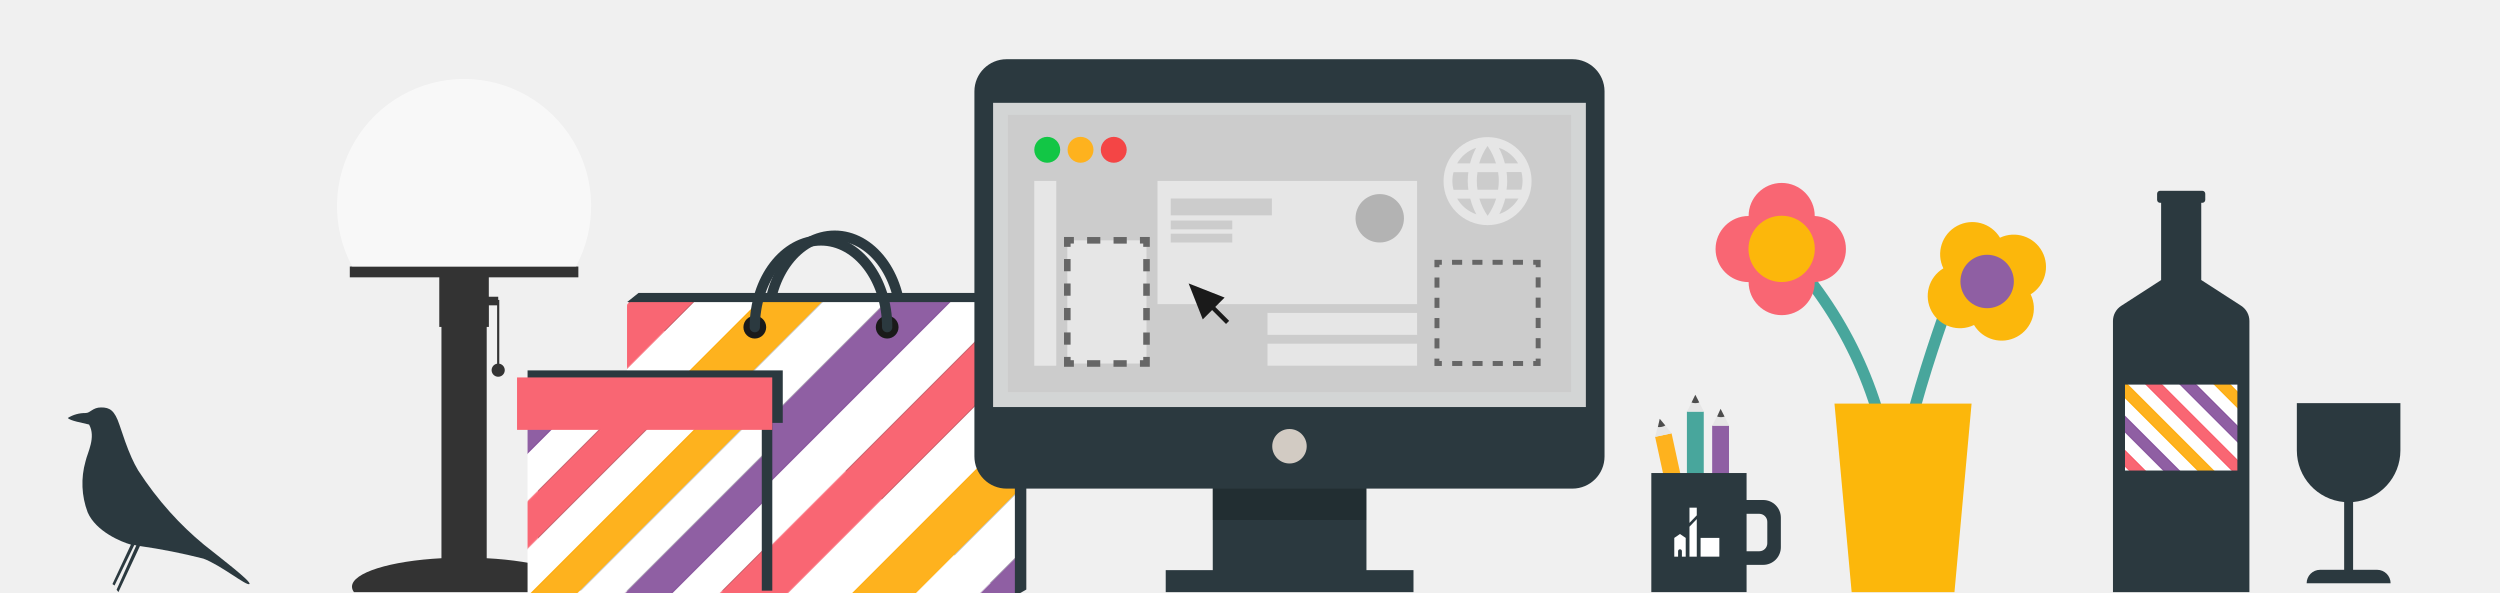
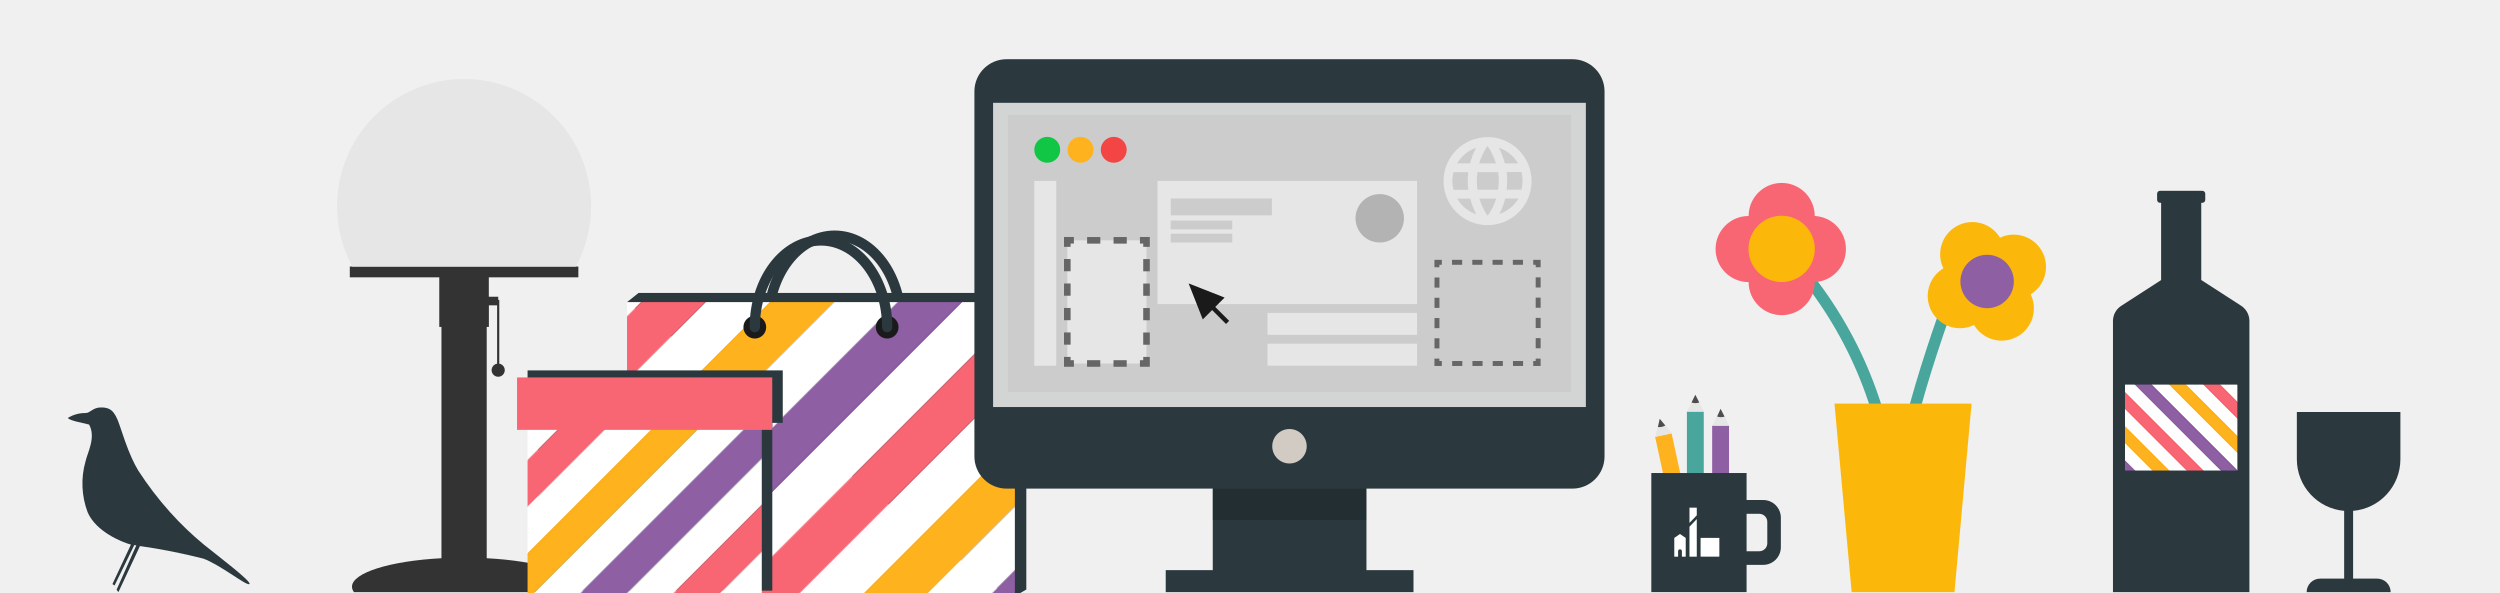
<svg xmlns="http://www.w3.org/2000/svg" viewBox="0 0 380 90">
  <defs>
-     <style>.cls-1,.cls-15,.cls-24,.cls-25,.cls-26,.cls-27,.cls-28{fill:none;}.cls-2{fill:#feb21e;}.cls-3,.cls-7{fill:#fff;}.cls-4{fill:#8f5fa3;}.cls-5{fill:#f96673;}.cls-6{fill:#333;}.cls-7{opacity:0.56;}.cls-8{fill:#2b393f;}.cls-9{fill:url(#New_Pattern);}.cls-10,.cls-18{fill:#e6e6e6;}.cls-11{fill:#4d4d4d;}.cls-12{fill:#48a69c;}.cls-13{fill:#fcb70b;}.cls-14{fill:#1a1a1a;}.cls-15{stroke:#2b393f;stroke-linecap:round;stroke-width:1.56px;}.cls-15,.cls-24,.cls-25,.cls-26,.cls-27,.cls-28{stroke-miterlimit:10;}.cls-16{fill:url(#New_Pattern-3);}.cls-17{fill:url(#New_Pattern-5);}.cls-18{opacity:0.9;}.cls-19{fill:#d2cbc3;}.cls-20{opacity:0.2;}.cls-21{fill:#ccc;}.cls-22{fill:#12c645;}.cls-23{fill:#f44545;}.cls-24,.cls-25,.cls-26,.cls-27,.cls-28{stroke:#666;}.cls-24,.cls-25{stroke-width:0.75px;}.cls-25{stroke-dasharray:1.54 1.54;}.cls-27{stroke-dasharray:2.01 2.01;}.cls-28{stroke-dasharray:1.86 1.86;}.cls-29{fill:#b3b3b3;}</style>
-     <pattern id="New_Pattern" data-name="New Pattern" width="60" height="60" patternTransform="matrix(-0.13, 0.13, 0.13, 0.13, -175.29, 58.87)" patternUnits="userSpaceOnUse" viewBox="0 0 60 60">
+     <style>.cls-1,.cls-14,.cls-23,.cls-24,.cls-25,.cls-26,.cls-27{fill:none;}.cls-2{fill:#feb21e;}.cls-3{fill:#fff;}.cls-4{fill:#8f5fa3;}.cls-5{fill:#f96673;}.cls-6{fill:#333;}.cls-17,.cls-7{fill:#e6e6e6;}.cls-8{fill:#2b393f;}.cls-9{fill:url(#New_Pattern);}.cls-10{fill:#4d4d4d;}.cls-11{fill:#48a69c;}.cls-12{fill:#fcb70b;}.cls-13{fill:#1a1a1a;}.cls-14{stroke:#2b393f;stroke-linecap:round;stroke-width:1.56px;}.cls-14,.cls-23,.cls-24,.cls-25,.cls-26,.cls-27{stroke-miterlimit:10;}.cls-15{fill:url(#New_Pattern-3);}.cls-16{fill:url(#New_Pattern-5);}.cls-17{opacity:0.9;}.cls-18{fill:#d2cbc3;}.cls-19{opacity:0.2;}.cls-20{fill:#ccc;}.cls-21{fill:#12c645;}.cls-22{fill:#f44545;}.cls-23,.cls-24,.cls-25,.cls-26,.cls-27{stroke:#666;}.cls-23,.cls-24{stroke-width:0.75px;}.cls-24{stroke-dasharray:1.54 1.54;}.cls-26{stroke-dasharray:2.01 2.01;}.cls-27{stroke-dasharray:1.86 1.86;}.cls-28{fill:#b3b3b3;}</style>
+     <pattern id="New_Pattern" data-name="New Pattern" width="60" height="60" patternTransform="matrix(-0.13, 0.13, 0.13, 0.13, 90.7, 66.47)" patternUnits="userSpaceOnUse" viewBox="0 0 60 60">
      <rect class="cls-1" width="60" height="60" />
      <rect class="cls-2" width="10" height="60" />
      <rect class="cls-3" x="10" width="10" height="60" />
      <rect class="cls-4" x="20" width="10" height="60" />
      <rect class="cls-3" x="30" width="10" height="60" />
      <rect class="cls-3" x="50" width="10" height="60" />
      <rect class="cls-5" x="40" width="10" height="60" />
    </pattern>
-     <pattern id="New_Pattern-3" data-name="New Pattern" width="60" height="60" patternTransform="translate(-74.61 -174.11) rotate(45) scale(0.69)" patternUnits="userSpaceOnUse" viewBox="0 0 60 60">
+     <pattern id="New_Pattern-3" data-name="New Pattern" width="60" height="60" patternTransform="translate(249.06 -144.69) rotate(45) scale(0.69)" patternUnits="userSpaceOnUse" viewBox="0 0 60 60">
      <rect class="cls-1" width="60" height="60" />
      <rect class="cls-2" width="10" height="60" />
      <rect class="cls-3" x="10" width="10" height="60" />
      <rect class="cls-4" x="20" width="10" height="60" />
      <rect class="cls-3" x="30" width="10" height="60" />
      <rect class="cls-3" x="50" width="10" height="60" />
      <rect class="cls-5" x="40" width="10" height="60" />
    </pattern>
-     <pattern id="New_Pattern-5" data-name="New Pattern" width="60" height="60" patternTransform="matrix(0.36, 0.36, -0.36, 0.36, -217.8, -129.82)" patternUnits="userSpaceOnUse" viewBox="0 0 60 60">
+     <pattern id="New_Pattern-5" data-name="New Pattern" width="60" height="60" patternTransform="translate(60.54 -108.41) rotate(45) scale(0.5)" patternUnits="userSpaceOnUse" viewBox="0 0 60 60">
      <rect class="cls-1" width="60" height="60" />
      <rect class="cls-2" width="10" height="60" />
      <rect class="cls-3" x="10" width="10" height="60" />
      <rect class="cls-4" x="20" width="10" height="60" />
      <rect class="cls-3" x="30" width="10" height="60" />
      <rect class="cls-3" x="50" width="10" height="60" />
      <rect class="cls-5" x="40" width="10" height="60" />
    </pattern>
  </defs>
  <g id="desk">
    <path class="cls-6" d="M87.91,42.15V40.51H53.17v1.64h13.6v7.54h.33V84.85c-7.76.41-13.6,2.2-13.6,4.33a1.4,1.4,0,0,0,.3.82H87.28a1.4,1.4,0,0,0,.3-.82c0-2.14-5.84-3.92-13.6-4.33V49.69h.33V46.41h1.25v8.87a1,1,0,1,0,.33,0V45.59h-.16V45.1H74.3V42.15Z" />
    <path class="cls-7" d="M70.54,12a19.34,19.34,0,0,0-17,28.51h34A19.34,19.34,0,0,0,70.54,12Z" />
    <path class="cls-8" d="M322.42,46.49l6.07-3.92V30.83h-.16a.45.45,0,0,1-.45-.45v-.93a.45.45,0,0,1,.45-.45h6.42a.45.45,0,0,1,.45.45v.93a.45.45,0,0,1-.45.45h-.16V42.56l6.07,3.92a2.75,2.75,0,0,1,1.25,2.31V90H321.17V48.79A2.75,2.75,0,0,1,322.42,46.49Z" />
    <polygon class="cls-9" points="323 71.52 340.08 71.52 340.08 58.46 323 58.46 323 71.52" />
-     <path class="cls-8" d="M349.12,68.47V61.28h15.74v7.19a7.87,7.87,0,0,1-7.19,7.84v10.3h3.65a2.05,2.05,0,0,1,2.05,2.05H350.61a2.05,2.05,0,0,1,2.05-2.05h3.65V76.31A7.87,7.87,0,0,1,349.12,68.47Z" />
+     <path class="cls-8" d="M349.12,69.81V62.62h15.74v7.19a7.87,7.87,0,0,1-7.19,7.84v10.3h3.65A2.05,2.05,0,0,1,363.38,90H350.61a2.05,2.05,0,0,1,2.05-2.05h3.65V77.65A7.87,7.87,0,0,1,349.12,69.81Z" />
    <g id="cup">
      <rect class="cls-2" x="253.27" y="65.95" width="2.56" height="16.22" transform="translate(-9.92 55.69) rotate(-12.25)" />
-       <polygon class="cls-10" points="252.28 63.63 251.59 66.4 254.09 65.86 252.28 63.63" />
-       <path class="cls-11" d="M253.12,64.66l-.84-1L252,64.91a1.79,1.79,0,0,0,1.15-.25Z" />
-       <rect class="cls-12" x="256.41" y="62.56" width="2.56" height="16.22" />
-       <polygon class="cls-10" points="257.69 60 256.43 62.56 258.99 62.56 257.69 60" />
-       <path class="cls-11" d="M258.29,61.18l-.6-1.18-.58,1.18a1.79,1.79,0,0,0,1.18,0Z" />
+       <polygon class="cls-7" points="252.28 63.63 251.59 66.4 254.09 65.86 252.28 63.63" />
+       <path class="cls-10" d="M253.12,64.66l-.84-1L252,64.91a1.79,1.79,0,0,0,1.15-.25Z" />
+       <rect class="cls-11" x="256.41" y="62.56" width="2.56" height="16.22" />
+       <polygon class="cls-7" points="257.69 60 256.43 62.56 258.99 62.56 257.69 60" />
+       <path class="cls-10" d="M258.29,61.18l-.6-1.18-.58,1.18a1.79,1.79,0,0,0,1.18,0Z" />
      <rect class="cls-4" x="260.25" y="64.7" width="2.56" height="16.22" />
-       <polygon class="cls-10" points="261.54 62.13 260.27 64.7 262.83 64.7 261.54 62.13" />
-       <path class="cls-11" d="M262.13,63.32l-.6-1.18L261,63.31a1.79,1.79,0,0,0,1.18,0Z" />
+       <polygon class="cls-7" points="261.54 62.13 260.27 64.7 262.83 64.7 261.54 62.13" />
+       <path class="cls-10" d="M262.13,63.32l-.6-1.18L261,63.31a1.79,1.79,0,0,0,1.18,0Z" />
      <rect class="cls-8" x="251" y="71.9" width="14.48" height="18.1" />
      <path class="cls-8" d="M268,85.86h-5.58V76H268a2.69,2.69,0,0,1,2.69,2.69v4.44A2.69,2.69,0,0,1,268,85.86Zm-3.51-2.07h2.92a1.22,1.22,0,0,0,1.22-1.22V79.32a1.22,1.22,0,0,0-1.22-1.22h-2.92Z" />
      <rect class="cls-3" x="258.49" y="81.76" width="2.85" height="2.85" />
      <polygon class="cls-3" points="256.8 84.61 257.91 84.61 257.91 78.9 256.8 80.06 256.8 84.61" />
      <polygon class="cls-3" points="256.8 77.17 256.8 79.48 257.91 78.33 257.91 77.17 256.8 77.17" />
      <path class="cls-3" d="M255.35,81.17l-.86.59v2.85h.58v-.83a.29.29,0,0,1,.29-.29h0a.29.29,0,0,1,.29.29v.83h.58V81.76Z" />
    </g>
    <path id="bird" class="cls-8" d="M31,82.79a48,48,0,0,1-5.16-4.95A50.74,50.74,0,0,1,21,71.5,18.56,18.56,0,0,1,20,69.56c-.7-1.55-1.32-3.43-1.83-4.95-.75-2.26-1.49-2.68-2.8-2.68s-1.61.85-2.37.85a5,5,0,0,0-2.69.75c.32.43,2.26.75,3.23,1,1.08,1.94-.24,4.25-.54,5.59a12.35,12.35,0,0,0,.32,7.74c1.26,2.95,5.2,4.55,6.58,4.92l-2.81,6,.32.22,3-6.15.31.05-3,6.74L18,90l3.27-7a90.91,90.91,0,0,1,9.64,1.91c2.69,1,6.56,4.19,7,3.87S33.35,84.68,31,82.79Z" />
    <g id="flowers">
-       <path class="cls-12" d="M289.08,75.77l-1.73-.19c1.49-13.77,9.85-34.76,9.93-35l1.61.65C298.82,41.47,290.55,62.24,289.08,75.77Z" />
-       <path class="cls-12" d="M286.66,72.74a60.7,60.7,0,0,0-16.23-34.2l1.19-1.27a62.51,62.51,0,0,1,16.77,35.26Z" />
-       <polygon class="cls-13" points="297.08 90 281.45 90 278.84 61.35 299.68 61.35 297.08 90" />
-       <path class="cls-13" d="M310.41,38.24A4.91,4.91,0,0,0,304,36.13a4.9,4.9,0,0,0-8.61,4.66,4.9,4.9,0,0,0,4.66,8.61,4.9,4.9,0,0,0,8.61-4.66A4.91,4.91,0,0,0,310.41,38.24Z" />
+       <path class="cls-11" d="M289.08,75.77l-1.73-.19c1.49-13.77,9.85-34.76,9.93-35l1.61.65C298.82,41.47,290.55,62.24,289.08,75.77Z" />
+       <path class="cls-11" d="M286.66,72.74a60.7,60.7,0,0,0-16.23-34.2l1.19-1.27a62.51,62.51,0,0,1,16.77,35.26Z" />
+       <polygon class="cls-12" points="297.08 90 281.45 90 278.84 61.35 299.68 61.35 297.08 90" />
+       <path class="cls-12" d="M310.41,38.24A4.91,4.91,0,0,0,304,36.13a4.9,4.9,0,0,0-8.61,4.66,4.9,4.9,0,0,0,4.66,8.61,4.9,4.9,0,0,0,8.61-4.66A4.91,4.91,0,0,0,310.41,38.24Z" />
      <circle class="cls-4" cx="302.04" cy="42.76" r="4.06" transform="translate(16 148.78) rotate(-28.39)" />
      <path class="cls-5" d="M280.58,37.83a5,5,0,0,0-4.74-5,5,5,0,0,0-10.05,0,5,5,0,0,0,0,10.05,5,5,0,0,0,10.05,0A5,5,0,0,0,280.58,37.83Z" />
-       <circle class="cls-13" cx="270.81" cy="37.83" r="5.04" />
+       <circle class="cls-12" cx="270.81" cy="37.83" r="5.04" />
    </g>
-     <circle class="cls-14" cx="136.93" cy="49.04" r="1.73" />
-     <circle class="cls-14" cx="116.81" cy="49.04" r="1.73" />
-     <path class="cls-15" d="M116.81,49c0-7.28,4.5-13.18,10.06-13.18s10.06,5.9,10.06,13.18" />
+     <circle class="cls-13" cx="136.93" cy="49.04" r="1.73" />
+     <circle class="cls-13" cx="116.81" cy="49.04" r="1.73" />
+     <path class="cls-14" d="M116.81,49c0-7.28,4.5-13.18,10.06-13.18s10.06,5.9,10.06,13.18" />
    <polygon class="cls-8" points="156 89.61 153.57 91 95.31 45.92 97.05 44.53 156 44.53 156 89.61" />
-     <rect class="cls-16" x="95.31" y="45.92" width="58.95" height="45.08" />
-     <circle class="cls-14" cx="134.85" cy="49.73" r="1.73" />
-     <circle class="cls-14" cx="114.73" cy="49.73" r="1.73" />
-     <path class="cls-15" d="M114.73,49.73c0-7.28,4.5-13.18,10.06-13.18s10.06,5.9,10.06,13.18" />
+     <rect class="cls-15" x="95.31" y="45.92" width="58.95" height="45.08" />
+     <circle class="cls-13" cx="134.85" cy="49.73" r="1.73" />
+     <circle class="cls-13" cx="114.73" cy="49.73" r="1.73" />
+     <path class="cls-14" d="M114.73,49.73c0-7.28,4.5-13.18,10.06-13.18s10.06,5.9,10.06,13.18" />
    <polygon class="cls-8" points="118.98 56.3 80.19 56.3 80.19 64.28 81.78 64.28 81.78 89.78 117.39 89.78 117.39 64.28 118.98 64.28 118.98 56.3" />
-     <rect class="cls-17" x="80.19" y="63.21" width="35.6" height="27.63" />
+     <rect class="cls-16" x="80.19" y="63.21" width="35.6" height="27.63" />
    <rect class="cls-5" x="78.59" y="57.37" width="38.79" height="7.97" />
    <g id="desktop">
      <path class="cls-8" d="M239,9H153a4.89,4.89,0,0,0-4.89,4.89V69.37A4.89,4.89,0,0,0,153,74.27h31.34V86.66h-7.15V90h37.66V86.66h-7.15V74.27H239a4.89,4.89,0,0,0,4.89-4.89V13.85A4.89,4.89,0,0,0,239,9Z" />
-       <rect class="cls-18" x="150.95" y="15.63" width="90.1" height="46.24" />
-       <circle class="cls-19" cx="196" cy="67.83" r="2.62" />
-       <rect class="cls-20" x="184.32" y="74.27" width="23.36" height="4.77" />
-       <rect class="cls-21" x="153.2" y="17.46" width="85.62" height="42.14" />
-       <circle class="cls-22" cx="159.18" cy="22.77" r="1.97" />
+       <rect class="cls-17" x="150.95" y="15.63" width="90.1" height="46.24" />
+       <circle class="cls-18" cx="196" cy="67.83" r="2.62" />
+       <rect class="cls-19" x="184.32" y="74.27" width="23.36" height="4.77" />
+       <rect class="cls-20" x="153.2" y="17.46" width="85.62" height="42.14" />
+       <circle class="cls-21" cx="159.18" cy="22.77" r="1.97" />
      <circle class="cls-2" cx="164.24" cy="22.77" r="1.97" />
-       <circle class="cls-23" cx="169.29" cy="22.77" r="1.97" />
-       <rect class="cls-10" x="175.94" y="27.5" width="39.46" height="18.73" />
-       <rect class="cls-10" x="192.66" y="47.56" width="22.74" height="3.34" />
-       <rect class="cls-21" x="161.23" y="27.5" width="13.38" height="7.36" />
-       <rect class="cls-10" x="192.66" y="52.24" width="22.74" height="3.34" />
-       <polygon class="cls-14" points="180.67 43.08 182.82 48.55 186.14 45.23 180.67 43.08" />
-       <rect class="cls-14" x="185.08" y="46.15" width="0.67" height="3.34" transform="translate(20.49 145.12) rotate(-45)" />
-       <polyline class="cls-24" points="233.8 54.51 233.8 55.25 233.05 55.25" />
-       <line class="cls-25" x1="231.51" y1="55.25" x2="219.94" y2="55.25" />
-       <polyline class="cls-24" points="219.16 55.25 218.41 55.25 218.41 54.51" />
-       <line class="cls-25" x1="218.42" y1="52.96" x2="218.42" y2="41.39" />
-       <polyline class="cls-24" points="218.41 40.62 218.41 39.87 219.16 39.87" />
-       <line class="cls-25" x1="220.71" y1="39.87" x2="232.28" y2="39.87" />
-       <polyline class="cls-24" points="233.05 39.87 233.8 39.87 233.8 40.62" />
-       <line class="cls-25" x1="233.8" y1="42.16" x2="233.8" y2="53.73" />
-       <rect class="cls-10" x="162.23" y="36.53" width="12.04" height="18.73" />
-       <polyline class="cls-26" points="174.27 54.25 174.27 55.25 173.27 55.25" />
-       <line class="cls-27" x1="171.26" y1="55.25" x2="164.23" y2="55.25" />
-       <polyline class="cls-26" points="163.23 55.25 162.23 55.25 162.23 54.25" />
-       <line class="cls-28" x1="162.23" y1="52.39" x2="162.23" y2="38.45" />
-       <polyline class="cls-26" points="162.23 37.52 162.23 36.52 163.23 36.52" />
-       <line class="cls-27" x1="165.24" y1="36.53" x2="172.27" y2="36.53" />
-       <polyline class="cls-26" points="173.27 36.52 174.27 36.52 174.27 37.52" />
-       <line class="cls-28" x1="174.27" y1="39.38" x2="174.27" y2="53.32" />
-       <rect class="cls-10" x="157.21" y="27.5" width="3.34" height="28.09" />
-       <circle class="cls-29" cx="209.72" cy="33.18" r="3.68" />
-       <rect class="cls-21" x="177.95" y="30.17" width="15.38" height="2.56" />
-       <rect class="cls-21" x="177.95" y="33.52" width="9.36" height="1.34" />
-       <rect class="cls-21" x="177.95" y="35.52" width="9.36" height="1.34" />
-       <path class="cls-10" d="M226.1,20.84a6.69,6.69,0,1,0,6.7,6.69A6.69,6.69,0,0,0,226.1,20.84Zm4.64,4h-2a10.47,10.47,0,0,0-.92-2.38A5.37,5.37,0,0,1,230.74,24.82Zm-4.63-2.65a9.42,9.42,0,0,1,1.28,2.65h-2.56A9.42,9.42,0,0,1,226.11,22.17Zm-5.18,6.66a5.23,5.23,0,0,1,0-2.68h2.26a9.6,9.6,0,0,0,0,2.68Zm.55,1.34h2a10.47,10.47,0,0,0,.92,2.38A5.34,5.34,0,0,1,221.48,30.17Zm2-5.35h-2a5.34,5.34,0,0,1,2.9-2.38A10.47,10.47,0,0,0,223.45,24.82Zm2.66,8a9.42,9.42,0,0,1-1.28-2.65h2.56A9.42,9.42,0,0,1,226.11,32.82Zm1.57-4h-3.13a8.41,8.41,0,0,1,0-2.68h3.13a8.41,8.41,0,0,1,0,2.68Zm.17,3.72a10.47,10.47,0,0,0,.92-2.38h2A5.37,5.37,0,0,1,227.84,32.55ZM229,28.83a9.6,9.6,0,0,0,0-2.68h2.26a5.23,5.23,0,0,1,0,2.68Z" />
+       <circle class="cls-22" cx="169.29" cy="22.77" r="1.97" />
+       <rect class="cls-7" x="175.94" y="27.5" width="39.46" height="18.73" />
+       <rect class="cls-7" x="192.66" y="47.56" width="22.74" height="3.34" />
+       <rect class="cls-20" x="161.23" y="27.5" width="13.38" height="7.36" />
+       <rect class="cls-7" x="192.66" y="52.24" width="22.74" height="3.34" />
+       <polygon class="cls-13" points="180.67 43.08 182.82 48.55 186.14 45.23 180.67 43.08" />
+       <rect class="cls-13" x="185.08" y="46.15" width="0.67" height="3.34" transform="translate(20.49 145.12) rotate(-45)" />
+       <polyline class="cls-23" points="233.8 54.51 233.8 55.25 233.05 55.25" />
+       <line class="cls-24" x1="231.51" y1="55.25" x2="219.94" y2="55.25" />
+       <polyline class="cls-23" points="219.16 55.25 218.41 55.25 218.41 54.51" />
+       <line class="cls-24" x1="218.42" y1="52.96" x2="218.42" y2="41.39" />
+       <polyline class="cls-23" points="218.41 40.62 218.41 39.87 219.16 39.87" />
+       <line class="cls-24" x1="220.71" y1="39.87" x2="232.28" y2="39.87" />
+       <polyline class="cls-23" points="233.05 39.87 233.8 39.87 233.8 40.62" />
+       <line class="cls-24" x1="233.8" y1="42.16" x2="233.8" y2="53.73" />
+       <rect class="cls-7" x="162.23" y="36.53" width="12.04" height="18.73" />
+       <polyline class="cls-25" points="174.27 54.25 174.27 55.25 173.27 55.25" />
+       <line class="cls-26" x1="171.26" y1="55.25" x2="164.23" y2="55.25" />
+       <polyline class="cls-25" points="163.23 55.25 162.23 55.25 162.23 54.25" />
+       <line class="cls-27" x1="162.23" y1="52.39" x2="162.23" y2="38.45" />
+       <polyline class="cls-25" points="162.23 37.52 162.23 36.52 163.23 36.52" />
+       <line class="cls-26" x1="165.24" y1="36.53" x2="172.27" y2="36.53" />
+       <polyline class="cls-25" points="173.27 36.52 174.27 36.52 174.27 37.52" />
+       <line class="cls-27" x1="174.27" y1="39.38" x2="174.27" y2="53.32" />
+       <rect class="cls-7" x="157.21" y="27.5" width="3.34" height="28.09" />
+       <circle class="cls-28" cx="209.72" cy="33.18" r="3.68" />
+       <rect class="cls-20" x="177.95" y="30.17" width="15.38" height="2.56" />
+       <rect class="cls-20" x="177.95" y="33.52" width="9.36" height="1.34" />
+       <rect class="cls-20" x="177.95" y="35.52" width="9.36" height="1.34" />
+       <path class="cls-7" d="M226.1,20.84a6.69,6.69,0,1,0,6.7,6.69A6.69,6.69,0,0,0,226.1,20.84Zm4.64,4h-2a10.47,10.47,0,0,0-.92-2.38A5.37,5.37,0,0,1,230.74,24.82Zm-4.63-2.65a9.42,9.42,0,0,1,1.28,2.65h-2.56A9.42,9.42,0,0,1,226.11,22.17Zm-5.18,6.66a5.23,5.23,0,0,1,0-2.68h2.26a9.6,9.6,0,0,0,0,2.68Zm.55,1.34h2a10.47,10.47,0,0,0,.92,2.38A5.34,5.34,0,0,1,221.48,30.17Zm2-5.35h-2a5.34,5.34,0,0,1,2.9-2.38A10.47,10.47,0,0,0,223.45,24.82Zm2.66,8a9.42,9.42,0,0,1-1.28-2.65h2.56A9.42,9.42,0,0,1,226.11,32.82Zm1.57-4h-3.13a8.41,8.41,0,0,1,0-2.68h3.13a8.41,8.41,0,0,1,0,2.68Zm.17,3.72a10.47,10.47,0,0,0,.92-2.38h2A5.37,5.37,0,0,1,227.84,32.55ZM229,28.83a9.6,9.6,0,0,0,0-2.68h2.26a5.23,5.23,0,0,1,0,2.68Z" />
    </g>
  </g>
</svg>
